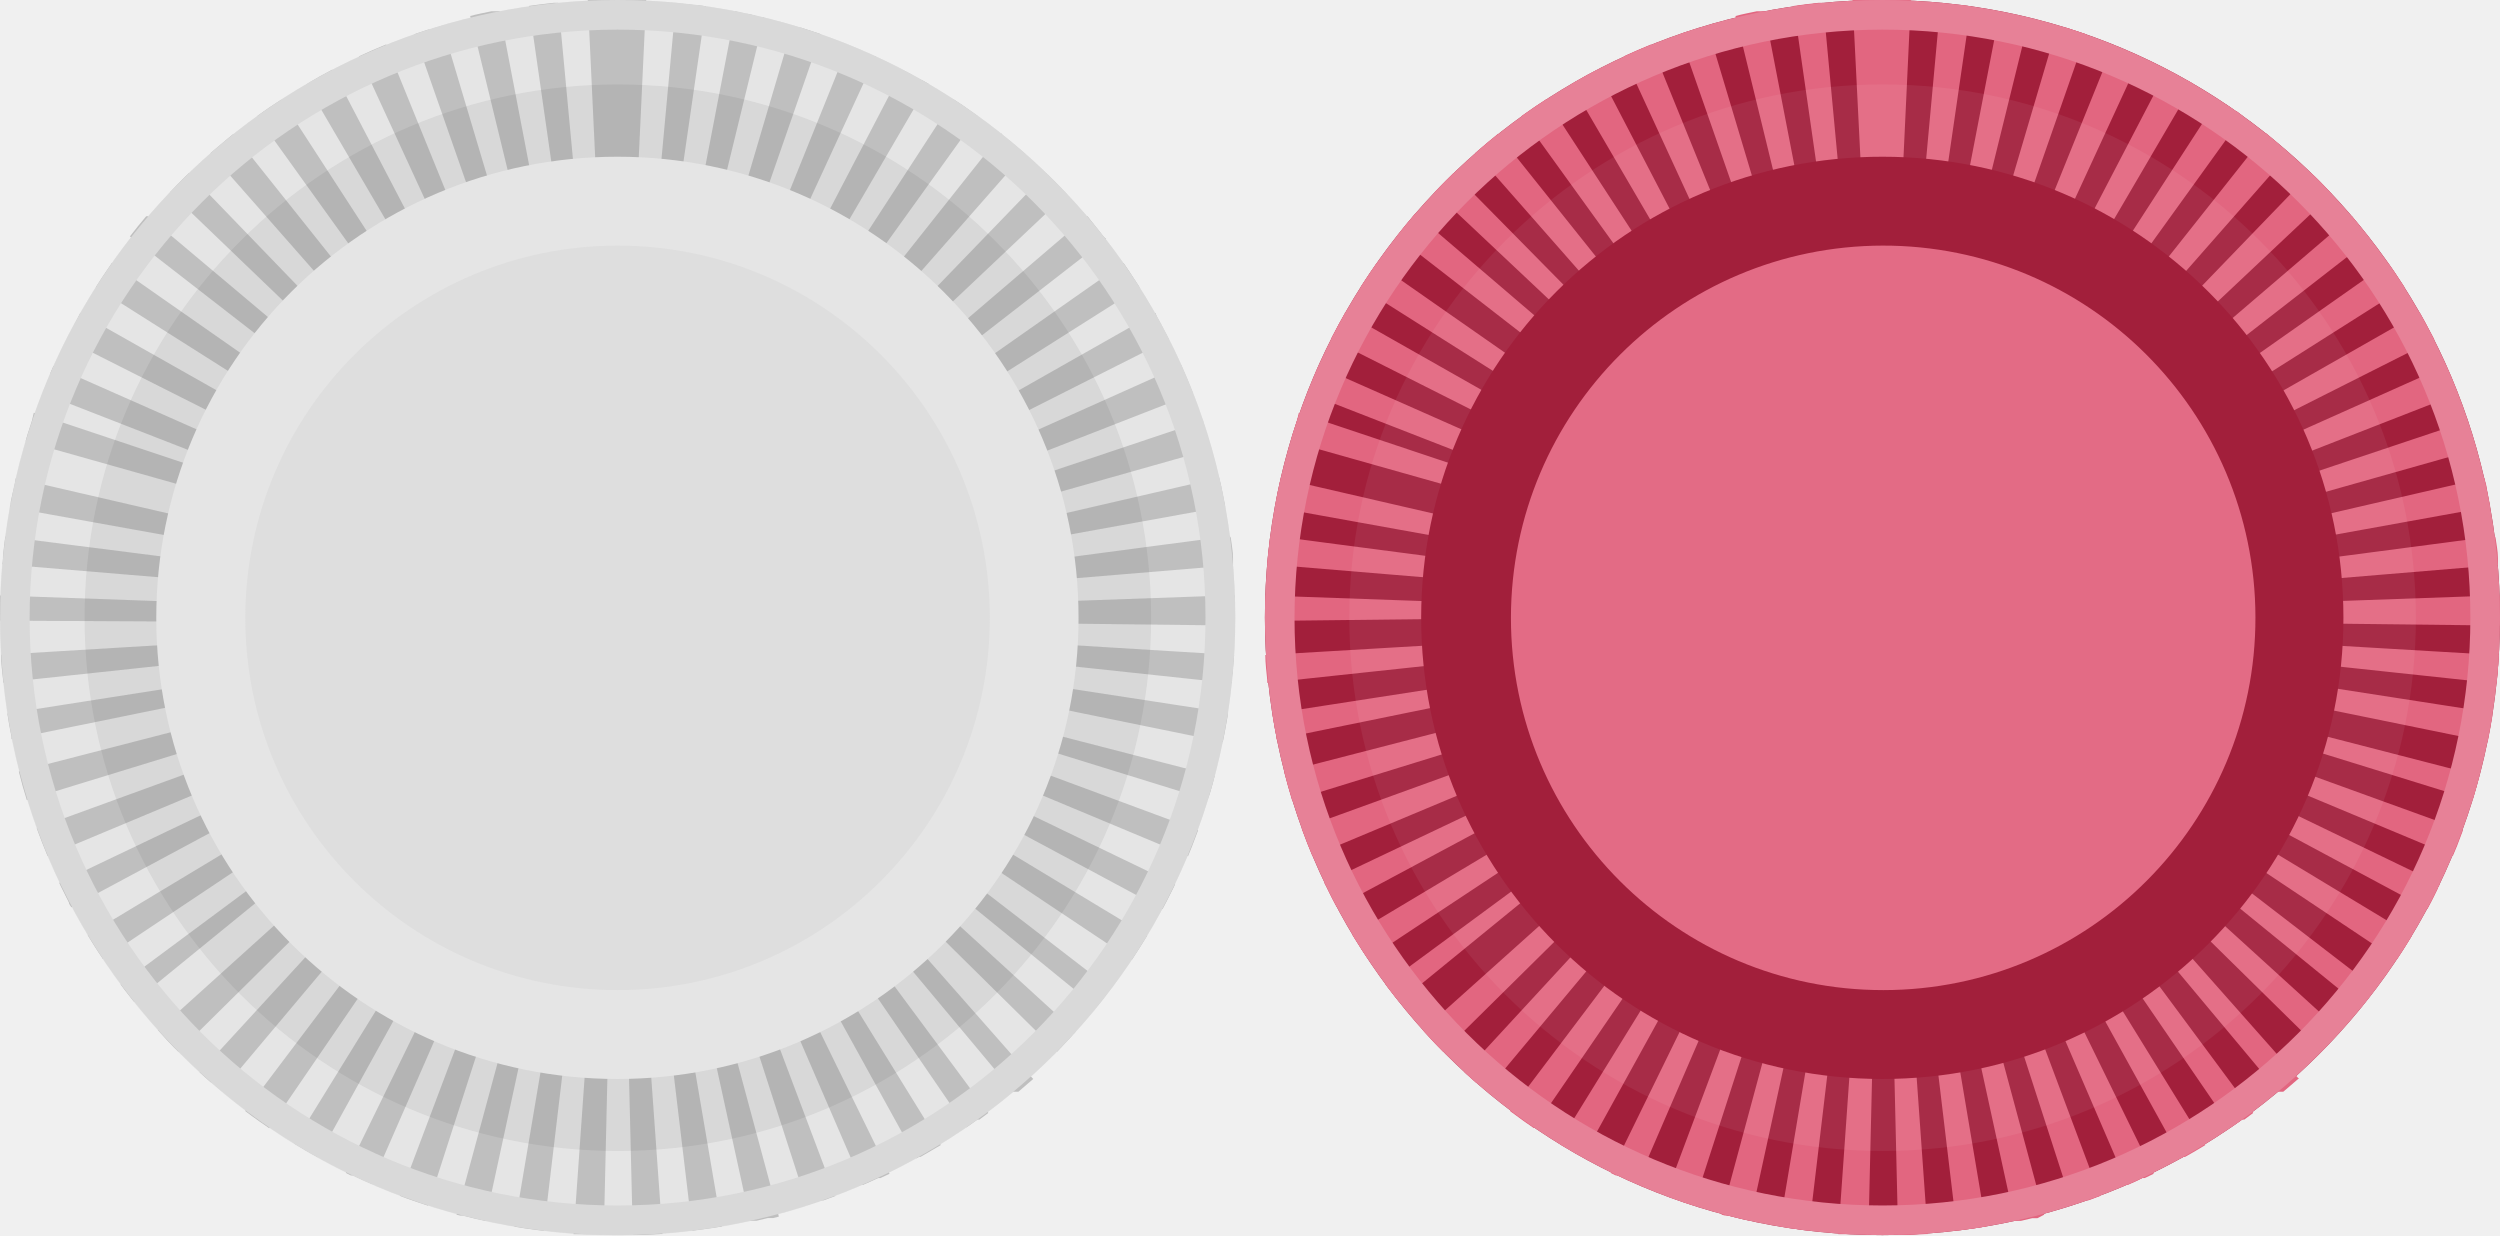
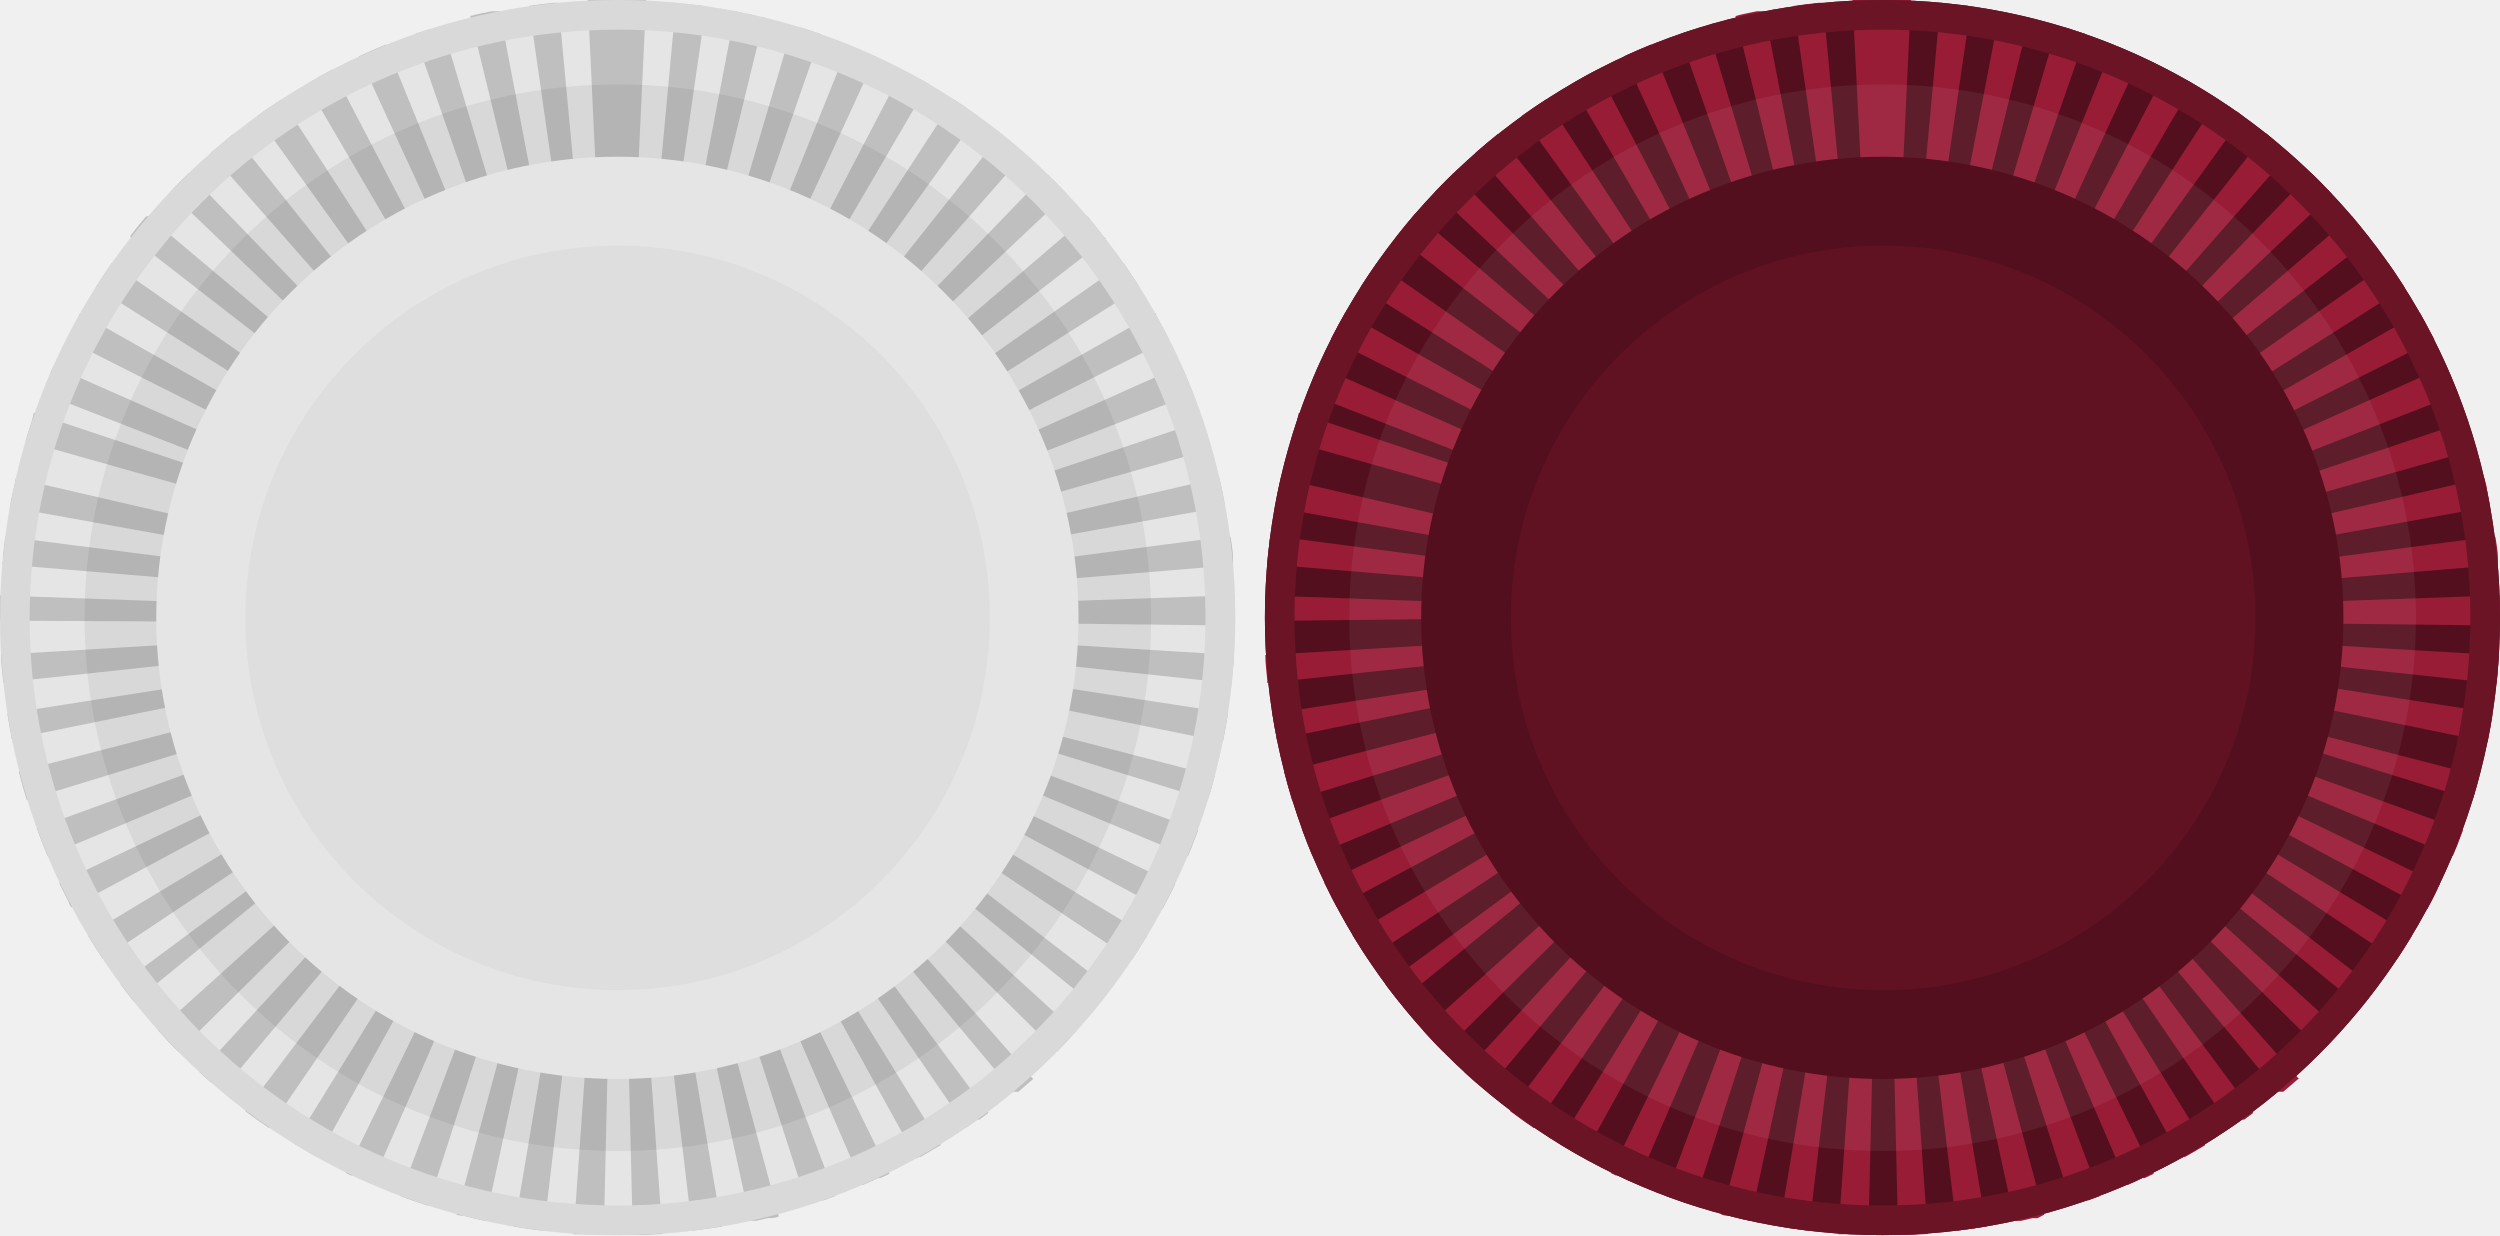
- <svg xmlns="http://www.w3.org/2000/svg" id="Layer_1" data-name="Layer 1" width="168.77" height="83.38" viewBox="0 0 168.77 83.38">
-   <defs>
-     <style>
-       .cls-1 {
-         fill: #a21f3b;
-       }
- 
-       .cls-2 {
-         fill: #e26680;
-       }
- 
-       .cls-3 {
-         fill: #e78197;
-       }
+ <svg xmlns="http://www.w3.org/2000/svg" id="Layer_1" data-name="Layer 1" width="168.77" height="83.38" viewBox="0 0 168.77 83.38" version="1.1">
+   <defs id="defs1">
+     <style id="style1">
+ .cls-1 { 
+     fill:#540f1e;
+ }
+ .cls-2 { 
+     fill:#991c37;
+ }
+ .cls-3 { 
+     fill:#6a1426;
+ }

      .cls-4 {
        opacity: 0.06;
      }

      .cls-5 {
        fill: #fff;
      }
- 
-       .cls-6 {
-         fill: #e36b85;
-       }
+ .cls-6 { 
+     fill:#601222;
+ }

      .cls-7 {
        fill: #e5e5e5;
      }

      .cls-8 {
        fill: #bfbfbf;
      }

      .cls-9 {
        fill: #d9d9d9;
      }

      .cls-10 {
        fill: #dedede;
      }
    </style>
  </defs>
-   <g>
-     <g>
-       <path class="cls-1" d="M168.77,41.7A41.69,41.69,0,1,1,127.07,0,41.68,41.68,0,0,1,168.77,41.7Z" />
-       <path class="cls-2" d="M127.07,0h-1.26l-.75,0,1,20q.52,0,1,0V0Zm-4,.19-.16,0h-.15c-.56.06-1.12.13-1.67.21l2.84,19.79c.35,0,.69-.09,1-.12L123.07.19Zm-3.95.57-.09,0h-.43c-.48.1-1,.2-1.44.32l4.74,19.43c.33-.08.67-.16,1-.22L119.12.76Zm-3.89,1-.8.24h0l-.06,0h0l-.06,0h0l0,0-.93.31,6.59,18.88c.32-.11.65-.22,1-.31L115.23,1.71ZM111.46,3c-.62.25-1.23.52-1.84.8L118,22c.32-.15.63-.29,1-.42L111.46,3ZM107.83,4.7c-.59.31-1.18.63-1.75,1l10.09,17.28c.29-.18.6-.35.9-.51L107.83,4.7Zm-3.45,2c-.56.36-1.11.73-1.66,1.13l11.7,16.22.86-.59L104.38,6.72Zm-3.25,2.33q-.78.63-1.53,1.29l13.18,15c.27-.23.53-.45.81-.67L101.13,9.05Zm-3,2.64-.84.84h0l0,0h0l0,0h0l0,0h0l-.43.45,14.56,13.71c.24-.25.49-.5.74-.74L98.12,11.69ZM95.38,14.6h0l0,0h0v0h0l0,0h0c-.38.45-.74.9-1.1,1.36l0,0,15.8,12.26c.21-.27.44-.54.66-.81l-15.2-13Zm-2.45,3.16-.15.23h0v0h0c-.32.46-.63.92-.93,1.39l16.9,10.7c.19-.29.38-.59.58-.87L92.93,17.76Zm-2.14,3.38-.45.81h0c-.17.31-.33.62-.49.93l17.85,9c.15-.31.32-.62.49-.92l-17.4-9.87ZM89,24.71l-.2.45h0l0,.06h0l0,.06h0c-.18.42-.35.84-.52,1.27l18.63,7.26c.13-.32.26-.64.4-1L89,24.71Zm-1.45,3.72c-.09.27-.18.54-.26.81h0v0h0v0h0v0h0v0h0v0h0v0h0v0h0v0h0v0h0v0h0v0h0v0h0v0h0v0h0v0h0s0,0,0,0h0v0h0v0h0c-.06.18-.11.36-.16.55l19.24,5.43c.1-.33.2-.66.31-1l-19-6.35Zm-1.09,3.85q-.18.8-.33,1.59c0,.13-.05.25-.07.37l19.68,3.55c.06-.34.13-.68.21-1l-19.49-4.5Zm-.71,3.94-.15,1.28h0v0h0v0h0v0h0l-.06.59,19.93,1.66c0-.35.07-.7.12-1l-19.84-2.6Zm-.33,4c0,.32,0,.64,0,1h0v0h0v.06h0v.24h0v0h0v0h0v0h0v0h0v0h0v0h0v.4l20-.23V41.7c0-.26,0-.53,0-.79l-20-.71Zm20,2.82-20,1.18c0,.57.08,1.14.13,1.7h0v0h0v0h0v0h0c0,.06,0,.12,0,.18l19.89-2.13c0-.34-.07-.69-.09-1Zm.23,2.08L85.89,48.18v0h0v0h0v0h0c.09.53.18,1.05.28,1.57h0v0h0v0h0v0h0c0,.05,0,.11,0,.17l19.59-4q-.1-.51-.18-1Zm.41,2-19.37,5c.17.65.35,1.29.54,1.93l19.11-5.9c-.1-.33-.19-.67-.28-1Zm.61,2-18.8,6.81c.23.63.47,1.25.73,1.87l18.45-7.72c-.13-.32-.26-.64-.38-1Zm.8,1.9L89.41,59.6c0,.07.07.15.11.22h0v0h0c.17.37.36.73.55,1.1h0v0h0v0h0v0h0l.17.32,17.63-9.45c-.16-.31-.32-.62-.47-.93Zm1,1.83L91.3,63.12l.3.48h0v0h0v0h0c.24.38.49.77.74,1.14L109,53.71c-.19-.29-.38-.58-.56-.88Zm1.16,1.73L93.52,66.45l.23.3h0v0h0v0h0v0h0v0h0v0h0l0,0h0v0h0v0h0v0h0v0h0v0h0v0h0l0,0h0c.23.3.47.6.71.89l15.5-12.64c-.22-.27-.44-.55-.64-.83Zm1.32,1.62L96.05,69.55c.45.49.9,1,1.37,1.45l14.23-14.06c-.25-.24-.49-.5-.72-.76Zm1.47,1.49L98.86,72.39l.76.68h.06l0,0h0l.67.57,12.82-15.35c-.27-.22-.54-.46-.79-.69ZM114,59,101.93,75l.93.68.69.48,11.3-16.5L114,59Zm1.72,1.18-10.49,17,.1.07h0l0,0h0c.5.3,1,.6,1.52.88h0l9.66-17.51-.9-.52Zm1.82,1-8.81,18,.34.17h.16l0,0h0c.42.2.84.39,1.27.57l7.93-18.36c-.31-.13-.63-.28-.94-.43Zm1.9.82-7,18.72c.63.24,1.25.45,1.89.66l6.13-19-1-.34Zm2,.63L116.21,82l.24.06h.2q.75.2,1.5.36l4.26-19.55c-.34-.07-.67-.15-1-.24Zm2,.44-3.31,19.73c.5.08,1,.16,1.51.22l.47.06,2.36-19.86c-.35,0-.69-.09-1-.15Zm2.07.25-1.41,20,.4,0h.09l1,0h.54l.47-20c-.35,0-.71,0-1,0Zm3.16,0-1,.05.47,20,.57,0h.12l1.19-.06h.12l-1.42-20Zm2.07-.25c-.34.06-.69.11-1,.15l2.37,19.86c.62-.08,1.23-.16,1.83-.26h.15l-3.32-19.73Zm2-.44c-.33.09-.67.17-1,.24L136,82.42l.22,0h.2l.76-.18h.36L138,82l-5.2-19.32Zm2-.63-1,.34,6.14,19,.92-.31H141l.77-.29-7-18.71Zm1.9-.83-.94.44L143.62,80c.35-.15.7-.3,1-.47h.16l.61-.29-8.81-18Zm1.82-1c-.3.18-.6.36-.9.52l9.67,17.51.18-.1h0l0,0h.1l0,0h0c.47-.26.92-.53,1.37-.8l-10.49-17ZM140.16,59c-.28.21-.56.42-.85.61l11.3,16.5c.25-.17.51-.35.75-.53h0l0,0h0l0,0h0l0,0h.15l0,0h0l.6-.45L140.16,59Zm1.6-1.34c-.25.24-.52.47-.78.69L153.8,73.7h.34l0,0h0l0,0h0c.34-.28.66-.57,1-.86h.06v0h0l0,0h0L141.76,57.66Zm1.47-1.49c-.23.26-.47.52-.72.77l14.23,14h0v0h0c.31-.32.62-.64.92-1h0l0,0h0v0h0l0,0h0l.32-.35L143.23,56.17Zm1.32-1.61c-.2.27-.42.55-.64.82L159.41,68h0v0h0v0h0v0h0v0h0v0h0c.2-.26.41-.52.61-.79h0l0,0h0l0,0h0v0h0a0,0,0,0,0,0,0h0l.36-.47L144.55,54.56Zm1.16-1.74c-.18.3-.37.59-.56.88l16.64,11.1.14-.21v0h0c.31-.47.61-.95.9-1.43h0l0,0h0L145.71,52.82Zm1-1.83c-.15.32-.31.63-.47.93l17.63,9.45.27-.51c.14-.28.28-.55.41-.83h0l0,0h0v0h0v0h0c0-.11.1-.22.16-.33L146.69,51Zm.8-1.9c-.12.32-.25.64-.38,1l18.45,7.71.29-.69h0v0h0v0h0v0h0c.14-.36.27-.71.4-1.06l-18.8-6.81Zm.6-2c-.08.33-.18.67-.28,1L166.93,54l.12-.41h0v0h0v0h0v0h0v0h0v0h0v0h0v0h0v0h0v0h0a0,0,0,0,1,0,0h0l.33-1.21-19.38-5Zm.42-2c0,.34-.12.68-.18,1l19.59,4c.11-.57.22-1.15.31-1.72,0-.09,0-.17,0-.25l-19.76-3.07Zm.22-2.08c0,.35,0,.7-.08,1l19.88,2.13c0-.24.05-.47.07-.71h0v0h0v0h0v0c0-.38.06-.76.08-1.14v-.06l-20-1.18Zm20-2.82-20,.71c0,.27,0,.53,0,.8V42l20,.23V41.8h0v0h0v0h0v0h0v-.09h0v0h0v-.17h0v0h0V41.2h0v0h0c0-.15,0-.29,0-.44h0v-.09h0v-.15h0c0-.09,0-.18,0-.27Zm-.33-4-19.83,2.61c0,.34.08.69.11,1l19.93-1.66c0-.16,0-.31,0-.47h0v0h0v0h0v0h0v0h0c0-.46-.1-.92-.16-1.37Zm-.71-3.93-19.49,4.5c.08.33.15.68.21,1l19.68-3.56-.18-.95h0v0h0v0h0v0h0v0h0v0h0v0h0v0h0v0h0v0h0v0h0v0h0l-.06-.32h0v-.06h0v0h0l-.06-.24Zm-1.09-3.85-19,6.36q.16.49.3,1l19.25-5.44h0v0h0v0h0v0h0c-.14-.49-.29-1-.45-1.46h0v0h0c0-.1-.07-.19-.1-.29Zm-1.45-3.73L146.9,32.85c.14.32.27.64.4,1l18.63-7.27c-.24-.62-.5-1.24-.77-1.85Zm-1.81-3.57L146,31c.17.3.34.61.49.92l17.85-9c-.27-.52-.54-1-.83-1.55h0v0h0l0,0h0v0h0v0h0v0h0v0h0v0h0Zm-2.14-3.37-16.36,11.5c.2.28.39.57.58.86l16.89-10.7-.13-.2h0v0h0l-.66-1h0v0h0l-.27-.38Zm-2.45-3.16-15.19,13q.33.39.66.81L160,16.14l-.11-.15h0l0,0h0l0,0h0l0,0h0v0h0l0,0h0l0,0h0l0,0h0l0,0h0l0,0h0v0h0v0h0v0h0v0h0v0h0v0h0v0h0v0h0v0h0v0h0v0h0v0h0l0,0h0l0,0h0l0,0h0l0,0h0l0,0h0l0,0h0l0,0h0l0,0h0l0,0h0l0,0h0l0,0h0l0,0h0l0,0h0l0,0h0l0,0h0l0,0h0l0,0h0v0h0l0,0h0l0,0h0l-.13-.15ZM156,11.68l-13.89,14.4.74.74L157.42,13.1h0c-.46-.49-.92-1-1.4-1.42ZM153,9,140.56,24.7c.27.21.54.44.8.67l13.18-15-.23-.21h0v0h0L153,9Zm-3.25-2.33L138.87,23.48c.29.19.58.38.86.59L151.42,7.84,151,7.51h-.06l-.51-.36h-.08l-.55-.36Zm-3.45-2-9.24,17.74c.31.16.61.33.91.5L148.06,5.66l-.43-.25h0l-.06,0h0l0,0h0c-.4-.23-.8-.44-1.21-.66ZM142.68,3l-7.49,18.54.95.41,8.38-18.16h-.32c-.5-.23-1-.44-1.52-.65ZM138.9,1.7l-5.66,19.18,1,.32,6.59-18.89-1.34-.44h-.15l-.42-.13ZM135,.76l-3.79,19.63,1,.22L137,1.18h-.23l-.82-.19h-.23c-.23-.06-.45-.1-.67-.14Zm-4-.57L129.17,20.1c.35,0,.7.07,1,.12L133.05.42l-.5-.06h-.21l-.9-.1h-.11l-.27,0Zm-4-.19V20l1.06,0,.94-20c-.41,0-.81,0-1.22,0h-.78Z" />
+   <g id="g7">
+     <g id="g2">
+       <path class="cls-1" d="M168.77,41.7A41.69,41.69,0,1,1,127.07,0,41.68,41.68,0,0,1,168.77,41.7Z" id="path1" style="" />
+       <path class="cls-2" d="M127.07,0h-1.26l-.75,0,1,20q.52,0,1,0V0Zm-4,.19-.16,0h-.15c-.56.06-1.12.13-1.67.21l2.84,19.79c.35,0,.69-.09,1-.12L123.07.19Zm-3.95.57-.09,0h-.43c-.48.1-1,.2-1.44.32l4.74,19.43c.33-.08.67-.16,1-.22L119.12.76Zm-3.89,1-.8.24h0l-.06,0h0l-.06,0h0l0,0-.93.31,6.59,18.88c.32-.11.65-.22,1-.31L115.23,1.71ZM111.46,3c-.62.25-1.23.52-1.84.8L118,22c.32-.15.63-.29,1-.42L111.46,3ZM107.83,4.7c-.59.31-1.18.63-1.75,1l10.09,17.28c.29-.18.6-.35.9-.51L107.83,4.7Zm-3.45,2c-.56.36-1.11.73-1.66,1.13l11.7,16.22.86-.59L104.38,6.72Zm-3.25,2.33q-.78.63-1.53,1.29l13.18,15c.27-.23.53-.45.81-.67L101.13,9.05Zm-3,2.64-.84.84h0l0,0h0l0,0h0l0,0h0l-.43.45,14.56,13.71c.24-.25.49-.5.74-.74L98.12,11.69ZM95.38,14.6h0l0,0h0v0h0l0,0h0c-.38.45-.74.9-1.1,1.36l0,0,15.8,12.26c.21-.27.44-.54.66-.81l-15.2-13Zm-2.45,3.16-.15.23h0v0h0c-.32.46-.63.92-.93,1.39l16.9,10.7c.19-.29.38-.59.58-.87L92.93,17.76Zm-2.14,3.38-.45.81h0c-.17.31-.33.62-.49.93l17.85,9c.15-.31.32-.62.49-.92l-17.4-9.87ZM89,24.71l-.2.45h0l0,.06h0l0,.06h0c-.18.42-.35.84-.52,1.27l18.63,7.26c.13-.32.26-.64.4-1L89,24.71Zm-1.45,3.72c-.09.27-.18.54-.26.81h0v0h0v0h0v0h0v0h0v0h0v0h0v0h0v0h0v0h0v0h0v0h0v0h0v0h0v0h0v0h0s0,0,0,0h0v0h0v0h0c-.06.18-.11.36-.16.55l19.24,5.43c.1-.33.2-.66.31-1l-19-6.35Zm-1.09,3.85q-.18.8-.33,1.59c0,.13-.05.25-.07.37l19.68,3.55c.06-.34.13-.68.21-1l-19.49-4.5Zm-.71,3.94-.15,1.28h0v0h0v0h0v0h0l-.06.59,19.93,1.66c0-.35.07-.7.12-1l-19.84-2.6Zm-.33,4c0,.32,0,.64,0,1h0v0h0v.06h0v.24h0v0h0v0h0v0h0v0h0v0h0v0h0v.4l20-.23V41.7c0-.26,0-.53,0-.79l-20-.71Zm20,2.82-20,1.18c0,.57.08,1.14.13,1.7h0v0h0v0h0v0h0c0,.06,0,.12,0,.18l19.89-2.13c0-.34-.07-.69-.09-1Zm.23,2.08L85.89,48.18v0h0v0h0v0h0c.09.53.18,1.05.28,1.57h0v0h0v0h0v0h0c0,.05,0,.11,0,.17l19.59-4q-.1-.51-.18-1Zm.41,2-19.37,5c.17.65.35,1.29.54,1.93l19.11-5.9c-.1-.33-.19-.67-.28-1Zm.61,2-18.8,6.81c.23.63.47,1.25.73,1.87l18.45-7.72c-.13-.32-.26-.64-.38-1Zm.8,1.9L89.41,59.6c0,.07.07.15.11.22h0v0h0c.17.37.36.73.55,1.1h0v0h0v0h0v0h0l.17.32,17.63-9.45c-.16-.31-.32-.62-.47-.93Zm1,1.83L91.3,63.12l.3.48h0v0h0v0h0c.24.38.49.77.74,1.14L109,53.71c-.19-.29-.38-.58-.56-.88Zm1.16,1.73L93.52,66.45l.23.3h0v0h0v0h0v0h0v0h0v0h0l0,0h0v0h0v0h0v0h0v0h0v0h0v0h0l0,0h0c.23.3.47.6.71.89l15.5-12.64c-.22-.27-.44-.55-.64-.83Zm1.32,1.62L96.05,69.55c.45.49.9,1,1.37,1.45l14.23-14.06c-.25-.24-.49-.5-.72-.76Zm1.47,1.49L98.86,72.39l.76.68h.06l0,0h0l.67.57,12.82-15.35c-.27-.22-.54-.46-.79-.69ZM114,59,101.93,75l.93.68.69.48,11.3-16.5L114,59Zm1.72,1.18-10.49,17,.1.07h0l0,0h0c.5.3,1,.6,1.52.88h0l9.66-17.51-.9-.52Zm1.82,1-8.81,18,.34.17h.16l0,0h0c.42.2.84.39,1.27.57l7.93-18.36c-.31-.13-.63-.28-.94-.43Zm1.9.82-7,18.72c.63.24,1.25.45,1.89.66l6.13-19-1-.34Zm2,.63L116.21,82l.24.06h.2q.75.2,1.5.36l4.26-19.55c-.34-.07-.67-.15-1-.24Zm2,.44-3.31,19.73c.5.08,1,.16,1.51.22l.47.06,2.36-19.86c-.35,0-.69-.09-1-.15Zm2.07.25-1.41,20,.4,0h.09l1,0h.54l.47-20c-.35,0-.71,0-1,0Zm3.16,0-1,.05.47,20,.57,0h.12l1.19-.06h.12l-1.42-20Zm2.07-.25c-.34.06-.69.11-1,.15l2.37,19.86c.62-.08,1.23-.16,1.83-.26h.15l-3.32-19.73Zm2-.44c-.33.09-.67.17-1,.24L136,82.42l.22,0h.2l.76-.18h.36L138,82l-5.2-19.32Zm2-.63-1,.34,6.14,19,.92-.31H141l.77-.29-7-18.71Zm1.9-.83-.94.44L143.62,80c.35-.15.7-.3,1-.47h.16l.61-.29-8.81-18Zm1.82-1c-.3.18-.6.36-.9.52l9.67,17.51.18-.1h0l0,0h.1l0,0h0c.47-.26.92-.53,1.37-.8l-10.49-17ZM140.16,59c-.28.21-.56.42-.85.61l11.3,16.5c.25-.17.51-.35.75-.53h0l0,0h0l0,0h0l0,0h.15l0,0h0l.6-.45L140.16,59Zm1.6-1.34c-.25.24-.52.47-.78.69L153.8,73.7h.34l0,0h0l0,0h0c.34-.28.66-.57,1-.86h.06v0h0l0,0h0L141.76,57.66Zm1.47-1.49c-.23.26-.47.52-.72.77l14.23,14h0v0h0c.31-.32.62-.64.92-1h0l0,0h0v0h0l0,0h0l.32-.35L143.23,56.17Zm1.32-1.61c-.2.27-.42.55-.64.82L159.41,68h0v0h0v0h0v0h0v0h0v0h0c.2-.26.41-.52.61-.79h0l0,0h0l0,0h0v0h0a0,0,0,0,0,0,0h0l.36-.47L144.55,54.56Zm1.16-1.74c-.18.3-.37.59-.56.88l16.64,11.1.14-.21v0h0c.31-.47.61-.95.9-1.43h0l0,0h0L145.71,52.82Zm1-1.83c-.15.32-.31.63-.47.93l17.63,9.45.27-.51c.14-.28.28-.55.41-.83h0l0,0h0v0h0v0h0c0-.11.1-.22.16-.33L146.69,51Zm.8-1.9c-.12.32-.25.64-.38,1l18.45,7.71.29-.69h0v0h0v0h0v0h0c.14-.36.27-.71.4-1.06l-18.8-6.81Zm.6-2c-.08.33-.18.67-.28,1L166.93,54l.12-.41h0v0h0v0h0v0h0v0h0v0h0v0h0v0h0v0h0v0h0a0,0,0,0,1,0,0h0l.33-1.21-19.38-5Zm.42-2c0,.34-.12.68-.18,1l19.59,4c.11-.57.22-1.15.31-1.72,0-.09,0-.17,0-.25l-19.76-3.07Zm.22-2.08c0,.35,0,.7-.08,1l19.88,2.13c0-.24.05-.47.07-.71h0v0h0v0h0v0c0-.38.06-.76.08-1.14v-.06l-20-1.18Zm20-2.82-20,.71c0,.27,0,.53,0,.8V42l20,.23V41.8h0v0h0v0h0v0h0v-.09h0v0h0v-.17h0v0h0V41.2h0v0h0c0-.15,0-.29,0-.44h0v-.09h0v-.15h0c0-.09,0-.18,0-.27Zm-.33-4-19.83,2.61c0,.34.08.69.11,1l19.93-1.66c0-.16,0-.31,0-.47h0v0h0v0h0v0h0v0h0c0-.46-.1-.92-.16-1.37Zm-.71-3.93-19.49,4.5c.08.33.15.68.21,1l19.68-3.56-.18-.95h0v0h0v0h0v0h0v0h0v0h0v0h0v0h0v0h0v0h0v0h0v0h0l-.06-.32h0v-.06h0v0h0l-.06-.24Zm-1.09-3.85-19,6.36q.16.49.3,1l19.25-5.44h0v0h0v0h0v0h0c-.14-.49-.29-1-.45-1.46h0v0h0c0-.1-.07-.19-.1-.29Zm-1.45-3.73L146.9,32.85c.14.32.27.64.4,1l18.63-7.27c-.24-.62-.5-1.24-.77-1.85Zm-1.81-3.57L146,31c.17.3.34.61.49.92l17.85-9c-.27-.52-.54-1-.83-1.55h0v0h0l0,0h0v0h0v0h0v0h0v0h0v0h0Zm-2.14-3.37-16.36,11.5c.2.28.39.57.58.86l16.89-10.7-.13-.2h0v0h0l-.66-1h0v0h0l-.27-.38Zm-2.45-3.16-15.19,13q.33.39.66.81L160,16.14l-.11-.15h0l0,0h0l0,0h0l0,0h0v0h0l0,0h0l0,0h0l0,0h0l0,0h0l0,0h0v0h0v0h0v0h0v0h0v0h0v0h0v0h0v0h0v0h0v0h0v0h0v0h0l0,0h0l0,0h0l0,0h0l0,0h0l0,0h0l0,0h0l0,0h0l0,0h0l0,0h0l0,0h0l0,0h0l0,0h0l0,0h0l0,0h0l0,0h0l0,0h0l0,0h0v0h0l0,0h0l0,0h0l-.13-.15ZM156,11.68l-13.89,14.4.74.74L157.42,13.1h0c-.46-.49-.92-1-1.4-1.42ZM153,9,140.56,24.7c.27.21.54.44.8.67l13.18-15-.23-.21h0v0h0L153,9Zm-3.25-2.33L138.87,23.48c.29.19.58.38.86.59L151.42,7.84,151,7.51h-.06l-.51-.36h-.08l-.55-.36Zm-3.45-2-9.24,17.74c.31.16.61.33.91.5L148.06,5.66l-.43-.25h0l-.06,0h0l0,0h0c-.4-.23-.8-.44-1.21-.66ZM142.68,3l-7.49,18.54.95.41,8.38-18.16h-.32c-.5-.23-1-.44-1.52-.65ZM138.9,1.7l-5.66,19.18,1,.32,6.59-18.89-1.34-.44h-.15l-.42-.13ZM135,.76l-3.79,19.63,1,.22L137,1.18h-.23l-.82-.19h-.23c-.23-.06-.45-.1-.67-.14Zm-4-.57L129.17,20.1c.35,0,.7.07,1,.12L133.05.42l-.5-.06h-.21l-.9-.1h-.11l-.27,0Zm-4-.19V20l1.06,0,.94-20c-.41,0-.81,0-1.22,0h-.78Z" id="path2" style="" />
    </g>
-     <path class="cls-3" d="M127.07,2A39.69,39.69,0,1,1,87.39,41.7,39.75,39.75,0,0,1,127.07,2m0-2a41.69,41.69,0,1,0,41.7,41.7A41.69,41.69,0,0,0,127.07,0Z" />
-     <g class="cls-4">
-       <path class="cls-5" d="M163.09,41.7a36,36,0,1,1-36-36A36,36,0,0,1,163.09,41.7Z" />
+     <path class="cls-3" d="M127.07,2A39.69,39.69,0,1,1,87.39,41.7,39.75,39.75,0,0,1,127.07,2m0-2a41.69,41.69,0,1,0,41.7,41.7A41.69,41.69,0,0,0,127.07,0Z" id="path3" style="" />
+     <g class="cls-4" id="g4">
+       <path class="cls-5" d="M163.09,41.7a36,36,0,1,1-36-36A36,36,0,0,1,163.09,41.7Z" id="path4" />
    </g>
-     <g>
-       <path class="cls-6" d="M127.07,69.83A28.13,28.13,0,1,1,155.2,41.7,28.15,28.15,0,0,1,127.07,69.83Z" />
-       <path class="cls-1" d="M127.07,16.58A25.13,25.13,0,1,1,102,41.7a25.15,25.15,0,0,1,25.12-25.12m0-6A31.13,31.13,0,1,0,158.2,41.7a31.12,31.12,0,0,0-31.13-31.12Z" />
+     <g id="g6">
+       <path class="cls-6" d="M127.07,69.83A28.13,28.13,0,1,1,155.2,41.7,28.15,28.15,0,0,1,127.07,69.83Z" id="path5" style="" />
+       <path class="cls-1" d="M127.07,16.58A25.13,25.13,0,1,1,102,41.7a25.15,25.15,0,0,1,25.12-25.12m0-6A31.13,31.13,0,1,0,158.2,41.7a31.12,31.12,0,0,0-31.13-31.12Z" id="path6" style="" />
    </g>
  </g>
  <g id="LS_pressed" data-name="LS pressed">
-     <g>
-       <path class="cls-7" d="M83.39,41.7A41.7,41.7,0,1,1,41.69,0,41.69,41.69,0,0,1,83.39,41.7Z" />
-       <path class="cls-8" d="M41.69,0H40.43l-.75,0,.94,20,1.07,0V0Zm-4,.19-.17,0h-.14c-.56.06-1.12.13-1.67.21l2.84,19.79c.34,0,.69-.09,1-.12L37.69.19Zm-4,.57-.09,0h-.42c-.48.1-1,.2-1.44.32l4.73,19.43c.34-.08.68-.16,1-.22L33.73.76Zm-3.88,1-.8.24h0L29,2h0l-.05,0h0l-.05,0-.93.31,6.6,18.88c.32-.11.65-.22,1-.31L29.85,1.71ZM26.07,3c-.62.25-1.23.52-1.83.8L32.62,22c.31-.15.63-.29,1-.42L26.07,3ZM22.44,4.7c-.59.31-1.17.63-1.75,1L30.78,22.94c.3-.18.6-.35.91-.51L22.44,4.7ZM19,6.72c-.56.36-1.11.73-1.65,1.13L29,24.07c.29-.2.57-.4.87-.59L19,6.72ZM15.75,9.05c-.53.42-1,.85-1.54,1.29l13.19,15c.26-.23.53-.45.8-.67L15.75,9.05Zm-3,2.64c-.29.27-.56.55-.84.84h0l0,0h0v0h0v0h0l-.43.45L25.9,26.82c.23-.25.48-.5.73-.74L12.74,11.69ZM10,14.6h0v0h0v0H9.87v0h0c-.38.45-.75.9-1.1,1.36l0,0,15.8,12.26q.32-.4.66-.81L10,14.6ZM7.55,17.76,7.39,18h0v0h0c-.32.46-.62.92-.92,1.39l16.9,10.7c.18-.29.38-.59.58-.87L7.55,17.76ZM5.41,21.14,5,22H5l-.49.93,17.85,9c.16-.31.32-.62.5-.92L5.41,21.14Zm-1.8,3.57c-.07.15-.14.3-.2.45h0l0,.06h0a.14.14,0,0,0,0,.06h0c-.18.42-.36.84-.52,1.27l18.63,7.26c.13-.32.26-.64.4-1L3.61,24.71ZM2.15,28.43c-.09.27-.17.54-.26.81h0v0h0v0h0v0h0v0h0v0h0v0h0v0h0v0h0v0h0v0h0v0h0v0h0v0h0v0h0v0h0s0,0,0,0h0v0h0v0h0c-.06.18-.11.36-.16.55l19.25,5.43q.13-.5.3-1l-19-6.35ZM1.07,32.28C1,32.81.83,33.34.73,33.87c0,.13,0,.25-.07.37l19.69,3.55c.06-.34.13-.68.2-1L1.07,32.28ZM.36,36.22c-.06.42-.11.85-.15,1.28h0v0h0v0h0v0h0c0,.2,0,.39-.05.59l19.93,1.66c0-.35.07-.7.11-1L.36,36.22ZM0,40.2l0,1H0v0H0v.06H0v.24H0v0H0v0H0v0H0v0H0v0H0v0H0c0,.13,0,.27,0,.4L20,42V41.7c0-.26,0-.53,0-.79L0,40.2ZM20,43,.07,44.2c0,.57.08,1.14.14,1.7h0v0h0v0h0v0h0a1.1,1.1,0,0,0,0,.18l19.88-2.13c0-.34-.06-.69-.08-1Zm.22,2.08L.5,48.17v0h0v0h0v0h0c.08.53.17,1.05.28,1.57h0v0h0v0h0v0h0l0,.16,19.59-4c-.06-.34-.13-.68-.18-1Zm.42,2-19.37,5c.16.65.34,1.29.54,1.93L21,48.12c-.1-.33-.2-.67-.28-1Zm.61,2L2.48,55.91c.23.63.47,1.25.73,1.87l18.45-7.72c-.13-.32-.26-.64-.37-1Zm.79,1.9L4,59.6l.1.22h0v0h0c.18.37.36.73.55,1.1h0l0,0h0v0h0v0h0c0,.11.11.22.17.33l17.62-9.46c-.16-.31-.32-.62-.47-.93Zm1,1.83L5.92,63.12l.29.48h0v0h0v0h0c.24.38.49.77.74,1.14l16.63-11.1c-.19-.29-.38-.58-.55-.88Zm1.15,1.73L8.14,66.45l.22.3h0l0,0h0l0,0h0l0,0h0l0,0h0v0h0v0h0v0h0v0h0v0h0l0,0h0l0,0h0l0,0h0l0,0h0c.23.3.46.6.7.89l15.5-12.64c-.22-.27-.43-.55-.64-.83Zm1.32,1.62L10.67,69.55c.44.49.9,1,1.37,1.45L26.26,56.94c-.24-.24-.49-.5-.72-.76ZM27,57.67,13.48,72.39c.25.23.5.46.76.68h.06l0,0h0l.66.57L27.8,58.36c-.27-.22-.53-.46-.79-.69ZM28.62,59,16.55,75c.3.23.61.46.93.68l.69.48,11.29-16.5c-.28-.2-.57-.4-.84-.61Zm1.72,1.18-10.49,17,.1.07h0l0,0h0c.5.3,1,.6,1.52.88h0l9.67-17.51c-.31-.17-.61-.34-.9-.52Zm1.82,1-8.81,18,.33.17h.16l0,0h0q.63.3,1.26.57L33.1,61.62c-.32-.13-.64-.28-.94-.43Zm1.9.82L27,80.73c.62.24,1.25.45,1.89.66l6.12-19-1-.34Zm2,.63L30.82,82l.24.06h.21q.74.2,1.5.36L37,62.88c-.34-.07-.68-.15-1-.24Zm2,.44L34.73,82.81c.5.08,1,.16,1.51.22l.47.06,2.36-19.86c-.34,0-.69-.09-1-.15Zm2.07.25-1.41,20,.41,0h.09l1,0h.54l.46-20c-.35,0-.7,0-1,0Zm3.16,0-1.05.05.48,20,.56,0h.13l1.18-.06h.13l-1.43-20Zm2.08-.25c-.34.06-.69.11-1,.15l2.37,19.86c.61-.08,1.22-.16,1.83-.26h.15L45.35,63.08Zm2-.44c-.33.09-.67.17-1,.24l4.27,19.54.22,0h.21l.76-.18h.36l.39-.1-5.2-19.32Zm2-.63-1,.34,6.13,19,.92-.31h.19l.78-.29L49.33,62Zm1.91-.83-1,.44L58.23,80c.35-.15.7-.3,1.05-.47h.15l.62-.29-8.81-18Zm1.81-1c-.29.18-.59.36-.89.52l9.66,17.51.18-.1h0l0,0h.1l0,0h0l1.37-.8-10.5-17ZM54.77,59c-.27.21-.56.42-.84.61l11.3,16.5.75-.53h0l0,0h0l0,0h0l0,0h.14l0,0h0l.6-.45L54.77,59Zm1.61-1.34c-.26.24-.52.47-.79.69L68.41,73.7h.34l0,0h0l0,0h0l1-.86h0l0,0h0l0,0h0L56.38,57.66Zm1.47-1.49c-.23.26-.48.52-.72.77L71.36,71h0l0,0h0l.93-1h0l0,0h0v0h0l0,0h0c.1-.12.21-.24.32-.35L57.85,56.17Zm1.32-1.61c-.21.27-.42.55-.64.82L74,68h0l0,0h0v0h0l0,0h0l0,0h0l0,0h0c.21-.26.42-.52.62-.79h0l0,0h0v0h0v0h0a0,0,0,0,0,0,0h0c.11-.16.23-.31.35-.47L59.17,54.56Zm1.15-1.74c-.17.3-.36.59-.55.88L76.4,64.8l.14-.21,0,0h0c.31-.47.61-.95.9-1.43h0v0h0L60.32,52.82Zm1-1.83c-.14.32-.3.63-.46.93l17.62,9.45.27-.51.42-.83h0v0h0v0h0v0h0c.06-.11.11-.22.16-.33L61.3,51Zm.8-1.9c-.12.32-.24.64-.37,1l18.45,7.71c.1-.23.19-.46.28-.69h0v0h0v0h0v0h0c.13-.36.27-.71.4-1.06L62.1,49.09Zm.61-2c-.09.33-.18.67-.28,1L81.54,54c0-.14.08-.27.13-.41h0v0h0v0h0v0h0v0h0v0h0v0h0v0h0v0h0v0h0a0,0,0,0,0,0,0h0c.12-.4.23-.81.33-1.21l-19.37-5Zm.41-2q-.07.51-.18,1l19.59,4c.12-.57.22-1.15.32-1.72a1.87,1.87,0,0,1,0-.25L63.12,45.09ZM63.35,43c0,.35-.05.7-.09,1l19.89,2.13c0-.24,0-.47.07-.71h0v0h0v0h0v0c0-.38.06-.76.09-1.14v-.06L63.35,43Zm20-2.82-20,.71c0,.27,0,.53,0,.8V42l20,.23V41.8h0v0h0v0h0v0h0v-.09h0v0h0v-.17h0v0h0V41.2h0v0h0c0-.15,0-.29,0-.44h0v-.09h0v-.15h0a2.44,2.44,0,0,1,0-.27Zm-.33-4L63.2,38.81c0,.34.08.69.11,1l19.93-1.66c0-.16,0-.31,0-.47h0v0h0v0h0v0h0v0h0c0-.46-.1-.92-.15-1.37Zm-.72-3.93-19.48,4.5.21,1,19.68-3.56c-.06-.31-.12-.63-.19-.95h0v0h0v0h0v0h0v0h0v0h0v0h0v0h0v0h0v0h0v0h0v0h0l-.07-.32h0v-.06h0v0h0l-.06-.24Zm-1.08-3.85-19,6.36q.16.49.3,1l19.25-5.44h0v0h0v0h0v0h0c-.14-.49-.29-1-.45-1.46h0v0h0c0-.1-.07-.19-.1-.29Zm-1.46-3.73L61.51,32.85c.14.32.28.64.4,1l18.63-7.27c-.24-.62-.5-1.24-.77-1.85ZM78,21.12,60.58,31c.17.3.33.61.49.92l17.84-9c-.26-.52-.54-1-.82-1.55h0l0,0h0v0h0l0,0h0v0h0v0h0v0h0v0h0Zm-2.14-3.37L59.46,29.25c.2.28.4.57.58.86l16.9-10.7-.13-.2h0l0,0h0c-.21-.33-.43-.66-.65-1h0v0h0l-.26-.38Zm-2.45-3.16-15.2,13q.34.39.66.81l15.8-12.27L74.52,16h0l0,0h0v0h0v0h0v0h0v0h0l0,0h0l0,0h0l0,0h0l0,0h0l0,0h0l0,0h0l0,0h0l0,0h0l0,0h0l0,0h0l0,0h0v0h0v0h0v0h0v0h0v0h0v0h0v0h0l0,0h0l0,0h0l0,0h0l0,0h0l0,0h0l0,0h0l0,0h0l0,0h0l0,0h0l0,0h0l0,0h0v0h0v0h0v0h0v0h0v0h0l-.12-.15Zm-2.75-2.91L56.75,26.08c.25.24.5.49.73.74L72,13.1h0c-.46-.49-.93-1-1.41-1.42ZM67.62,9,55.17,24.7c.28.21.55.44.81.67l13.18-15-.23-.21h0l0,0h0c-.41-.35-.83-.7-1.26-1ZM64.38,6.71,53.48,23.48c.29.19.58.38.86.59L66,7.84l-.46-.33h0L65,7.12h0l0,0h0l0,0h0l-.55-.36Zm-3.45-2L51.69,22.43l.91.5L62.68,5.66l-.44-.25h0l-.05,0h0l0,0h0c-.4-.23-.81-.44-1.21-.66ZM57.29,3,49.81,21.56l.95.41L59.13,3.81h-.31c-.5-.23-1-.44-1.53-.65ZM53.52,1.7,47.86,20.88l1,.32L55.42,2.31l-1.33-.44h-.15l-.42-.13ZM49.63.76,45.85,20.39l1,.22L51.59,1.18h-.23L50.54.94H50.3L49.63.76Zm-4-.57L43.79,20.1c.34,0,.69.07,1,.12L47.66.42l-.5-.06H47l-.9-.1H46l-.27,0Zm-4-.19V20l1.05,0,.94-20c-.4,0-.81,0-1.21,0h-.78Z" />
+     <g id="g8">
+       <path class="cls-7" d="M83.39,41.7A41.7,41.7,0,1,1,41.69,0,41.69,41.69,0,0,1,83.39,41.7Z" id="path7" />
+       <path class="cls-8" d="M41.69,0H40.43l-.75,0,.94,20,1.07,0V0Zm-4,.19-.17,0h-.14c-.56.06-1.12.13-1.67.21l2.84,19.79c.34,0,.69-.09,1-.12L37.69.19Zm-4,.57-.09,0h-.42c-.48.1-1,.2-1.44.32l4.73,19.43c.34-.08.68-.16,1-.22L33.73.76Zm-3.88,1-.8.24h0L29,2h0l-.05,0h0l-.05,0-.93.31,6.6,18.88c.32-.11.65-.22,1-.31L29.85,1.71ZM26.07,3c-.62.25-1.23.52-1.83.8L32.62,22c.31-.15.63-.29,1-.42L26.07,3ZM22.44,4.7c-.59.31-1.17.63-1.75,1L30.78,22.94c.3-.18.6-.35.91-.51L22.44,4.7ZM19,6.72c-.56.36-1.11.73-1.65,1.13L29,24.07c.29-.2.57-.4.87-.59L19,6.72ZM15.75,9.05c-.53.42-1,.85-1.54,1.29l13.19,15c.26-.23.53-.45.8-.67L15.75,9.05Zm-3,2.64c-.29.27-.56.55-.84.84h0l0,0h0v0h0v0h0l-.43.45L25.9,26.82c.23-.25.48-.5.73-.74L12.74,11.69ZM10,14.6h0v0h0v0H9.87v0h0c-.38.45-.75.9-1.1,1.36l0,0,15.8,12.26q.32-.4.66-.81L10,14.6ZM7.55,17.76,7.39,18h0v0h0c-.32.46-.62.92-.92,1.39l16.9,10.7c.18-.29.38-.59.58-.87L7.55,17.76ZM5.41,21.14,5,22H5l-.49.93,17.85,9c.16-.31.32-.62.5-.92L5.41,21.14Zm-1.8,3.57c-.07.15-.14.3-.2.45h0l0,.06h0a.14.14,0,0,0,0,.06h0c-.18.42-.36.84-.52,1.27l18.63,7.26c.13-.32.26-.64.4-1L3.61,24.71ZM2.15,28.43c-.09.27-.17.54-.26.81h0v0h0v0h0v0h0v0h0v0h0v0h0v0h0v0h0v0h0v0h0v0h0v0h0v0h0v0h0v0h0s0,0,0,0h0v0h0v0h0c-.06.18-.11.36-.16.55l19.25,5.43q.13-.5.3-1l-19-6.35ZM1.07,32.28C1,32.81.83,33.34.73,33.87c0,.13,0,.25-.07.37l19.69,3.55c.06-.34.13-.68.2-1L1.07,32.28ZM.36,36.22c-.06.42-.11.85-.15,1.28h0v0h0v0h0v0h0c0,.2,0,.39-.05.59l19.93,1.66c0-.35.07-.7.11-1L.36,36.22ZM0,40.2l0,1H0v0H0v.06H0v.24H0v0H0v0H0v0H0v0H0v0H0v0H0c0,.13,0,.27,0,.4L20,42V41.7c0-.26,0-.53,0-.79L0,40.2ZM20,43,.07,44.2c0,.57.08,1.14.14,1.7h0v0h0v0h0v0h0a1.1,1.1,0,0,0,0,.18l19.88-2.13c0-.34-.06-.69-.08-1Zm.22,2.08L.5,48.17v0h0v0h0v0h0c.08.53.17,1.05.28,1.57h0v0h0v0h0v0h0l0,.16,19.59-4c-.06-.34-.13-.68-.18-1Zm.42,2-19.37,5c.16.65.34,1.29.54,1.93L21,48.12c-.1-.33-.2-.67-.28-1Zm.61,2L2.48,55.91c.23.63.47,1.25.73,1.87l18.45-7.72c-.13-.32-.26-.64-.37-1Zm.79,1.9L4,59.6l.1.22h0v0h0c.18.37.36.73.55,1.1h0l0,0h0v0h0v0h0c0,.11.11.22.17.33l17.62-9.46c-.16-.31-.32-.62-.47-.93Zm1,1.83L5.92,63.12l.29.48h0v0h0v0h0c.24.38.49.77.74,1.14l16.63-11.1c-.19-.29-.38-.58-.55-.88Zm1.15,1.73L8.14,66.45l.22.3h0l0,0h0l0,0h0l0,0h0l0,0h0v0h0v0h0v0h0v0h0v0h0l0,0h0l0,0h0l0,0h0l0,0h0c.23.3.46.6.7.89l15.5-12.64c-.22-.27-.43-.55-.64-.83Zm1.32,1.62L10.67,69.55c.44.49.9,1,1.37,1.45L26.26,56.94c-.24-.24-.49-.5-.72-.76ZM27,57.67,13.48,72.39c.25.23.5.46.76.68h.06l0,0h0l.66.57L27.8,58.36c-.27-.22-.53-.46-.79-.69ZM28.62,59,16.55,75c.3.23.61.46.93.68l.69.48,11.29-16.5c-.28-.2-.57-.4-.84-.61Zm1.72,1.18-10.49,17,.1.07h0l0,0h0c.5.3,1,.6,1.52.88h0l9.67-17.51c-.31-.17-.61-.34-.9-.52Zm1.82,1-8.81,18,.33.17h.16l0,0h0q.63.3,1.26.57L33.1,61.62c-.32-.13-.64-.28-.94-.43Zm1.9.82L27,80.73c.62.24,1.25.45,1.89.66l6.12-19-1-.34Zm2,.63L30.82,82l.24.06h.21q.74.2,1.5.36L37,62.88c-.34-.07-.68-.15-1-.24Zm2,.44L34.73,82.81c.5.08,1,.16,1.51.22l.47.06,2.36-19.86c-.34,0-.69-.09-1-.15Zm2.07.25-1.41,20,.41,0h.09l1,0h.54l.46-20c-.35,0-.7,0-1,0Zm3.16,0-1.05.05.48,20,.56,0h.13l1.18-.06h.13l-1.43-20Zm2.08-.25c-.34.06-.69.11-1,.15l2.37,19.86c.61-.08,1.22-.16,1.83-.26h.15L45.35,63.08Zm2-.44c-.33.09-.67.17-1,.24l4.27,19.54.22,0h.21l.76-.18h.36l.39-.1-5.2-19.32Zm2-.63-1,.34,6.13,19,.92-.31h.19l.78-.29L49.33,62Zm1.91-.83-1,.44L58.23,80c.35-.15.7-.3,1.05-.47h.15l.62-.29-8.81-18Zm1.81-1c-.29.18-.59.36-.89.52l9.66,17.51.18-.1h0l0,0h.1l0,0h0l1.37-.8-10.5-17ZM54.77,59c-.27.21-.56.42-.84.61l11.3,16.5.75-.53h0l0,0h0l0,0h0l0,0h.14l0,0h0l.6-.45L54.77,59Zm1.61-1.34c-.26.24-.52.47-.79.69L68.41,73.7h.34l0,0h0l0,0h0l1-.86h0l0,0h0l0,0h0L56.38,57.66Zm1.47-1.49c-.23.26-.48.52-.72.77L71.36,71h0l0,0h0l.93-1h0l0,0h0v0h0l0,0h0c.1-.12.21-.24.32-.35L57.85,56.17Zm1.32-1.61c-.21.27-.42.55-.64.82L74,68h0l0,0h0v0h0l0,0h0l0,0h0l0,0h0c.21-.26.42-.52.62-.79h0l0,0h0v0h0v0h0a0,0,0,0,0,0,0h0c.11-.16.23-.31.35-.47L59.17,54.56Zm1.15-1.74c-.17.3-.36.59-.55.88L76.4,64.8l.14-.21,0,0h0c.31-.47.61-.95.9-1.43h0v0h0L60.32,52.82Zm1-1.83c-.14.32-.3.63-.46.93l17.62,9.45.27-.51.42-.83h0v0h0v0h0v0h0c.06-.11.11-.22.16-.33L61.3,51Zm.8-1.9c-.12.32-.24.64-.37,1l18.45,7.71c.1-.23.19-.46.28-.69h0v0h0v0h0v0h0c.13-.36.27-.71.4-1.06L62.1,49.09Zm.61-2c-.09.33-.18.67-.28,1L81.54,54c0-.14.08-.27.13-.41h0v0h0v0h0v0h0v0h0v0h0v0h0v0h0v0h0v0h0a0,0,0,0,0,0,0h0c.12-.4.23-.81.33-1.21l-19.37-5Zm.41-2q-.07.51-.18,1l19.59,4c.12-.57.22-1.15.32-1.72a1.87,1.87,0,0,1,0-.25L63.12,45.09ZM63.35,43c0,.35-.05.7-.09,1l19.89,2.13c0-.24,0-.47.07-.71h0v0h0v0h0v0c0-.38.06-.76.09-1.14v-.06L63.35,43Zm20-2.82-20,.71c0,.27,0,.53,0,.8V42l20,.23V41.8h0v0h0v0h0v0h0v-.09h0v0h0v-.17h0v0h0V41.2h0v0h0c0-.15,0-.29,0-.44h0v-.09h0v-.15h0a2.44,2.44,0,0,1,0-.27Zm-.33-4L63.2,38.81c0,.34.08.69.11,1l19.93-1.66c0-.16,0-.31,0-.47h0v0h0v0h0v0h0v0h0c0-.46-.1-.92-.15-1.37Zm-.72-3.93-19.48,4.5.21,1,19.68-3.56c-.06-.31-.12-.63-.19-.95h0v0h0v0h0v0h0v0h0v0h0v0h0v0h0v0h0v0h0v0h0v0h0l-.07-.32h0v-.06h0v0h0l-.06-.24Zm-1.08-3.85-19,6.36q.16.49.3,1l19.25-5.44h0v0h0v0h0v0h0c-.14-.49-.29-1-.45-1.46h0v0h0c0-.1-.07-.19-.1-.29Zm-1.46-3.73L61.51,32.85c.14.32.28.64.4,1l18.63-7.27c-.24-.62-.5-1.24-.77-1.85ZM78,21.12,60.58,31c.17.3.33.61.49.92l17.84-9c-.26-.52-.54-1-.82-1.55h0l0,0h0v0h0l0,0h0v0h0v0h0v0h0v0h0Zm-2.14-3.37L59.46,29.25c.2.28.4.57.58.86l16.9-10.7-.13-.2h0l0,0h0c-.21-.33-.43-.66-.65-1h0v0h0l-.26-.38Zm-2.45-3.16-15.2,13q.34.39.66.81l15.8-12.27L74.52,16h0l0,0h0v0h0v0h0v0h0v0h0l0,0h0l0,0h0l0,0h0l0,0h0l0,0h0l0,0h0l0,0h0l0,0h0l0,0h0l0,0h0l0,0h0v0h0v0h0v0h0v0h0v0h0v0h0v0h0l0,0h0l0,0h0l0,0h0l0,0h0l0,0h0l0,0h0l0,0h0l0,0h0l0,0h0l0,0h0l0,0h0v0h0v0h0v0h0v0h0v0h0l-.12-.15Zm-2.75-2.91L56.75,26.08c.25.24.5.49.73.74L72,13.1h0c-.46-.49-.93-1-1.41-1.42ZM67.62,9,55.17,24.7c.28.21.55.44.81.67l13.18-15-.23-.21h0l0,0h0c-.41-.35-.83-.7-1.26-1ZM64.38,6.71,53.48,23.48c.29.19.58.38.86.59L66,7.84l-.46-.33h0L65,7.12h0l0,0h0l0,0h0l-.55-.36Zm-3.45-2L51.69,22.43l.91.5L62.68,5.66l-.44-.25h0l-.05,0h0l0,0h0c-.4-.23-.81-.44-1.21-.66ZM57.29,3,49.81,21.56l.95.41L59.13,3.81h-.31c-.5-.23-1-.44-1.53-.65ZM53.52,1.7,47.86,20.88l1,.32L55.42,2.31l-1.33-.44h-.15l-.42-.13ZM49.63.76,45.85,20.39l1,.22L51.59,1.18h-.23L50.54.94H50.3L49.63.76Zm-4-.57L43.79,20.1c.34,0,.69.07,1,.12L47.66.42l-.5-.06H47l-.9-.1H46l-.27,0Zm-4-.19V20l1.05,0,.94-20c-.4,0-.81,0-1.21,0h-.78Z" id="path8" />
    </g>
-     <path class="cls-9" d="M41.69,2A39.69,39.69,0,1,1,2,41.7,39.75,39.75,0,0,1,41.69,2m0-2a41.69,41.69,0,1,0,41.7,41.7A41.69,41.69,0,0,0,41.69,0Z" />
-     <g class="cls-4">
-       <path d="M77.71,41.7a36,36,0,1,1-36-36A36,36,0,0,1,77.71,41.7Z" />
+     <path class="cls-9" d="M41.69,2A39.69,39.69,0,1,1,2,41.7,39.75,39.75,0,0,1,41.69,2m0-2a41.69,41.69,0,1,0,41.7,41.7A41.69,41.69,0,0,0,41.69,0Z" id="path9" />
+     <g class="cls-4" id="g10">
+       <path d="M77.71,41.7a36,36,0,1,1-36-36A36,36,0,0,1,77.71,41.7Z" id="path10" />
    </g>
-     <g>
-       <path class="cls-10" d="M41.69,69.83A28.13,28.13,0,1,1,69.81,41.7,28.16,28.16,0,0,1,41.69,69.83Z" />
-       <path class="cls-7" d="M41.69,16.58A25.13,25.13,0,1,1,16.56,41.7,25.15,25.15,0,0,1,41.69,16.58m0-6A31.13,31.13,0,1,0,72.81,41.7,31.12,31.12,0,0,0,41.69,10.58Z" />
+     <g id="g12">
+       <path class="cls-10" d="M41.69,69.83A28.13,28.13,0,1,1,69.81,41.7,28.16,28.16,0,0,1,41.69,69.83Z" id="path11" />
+       <path class="cls-7" d="M41.69,16.58A25.13,25.13,0,1,1,16.56,41.7,25.15,25.15,0,0,1,41.69,16.58m0-6A31.13,31.13,0,1,0,72.81,41.7,31.12,31.12,0,0,0,41.69,10.58Z" id="path12" />
    </g>
  </g>
</svg>
